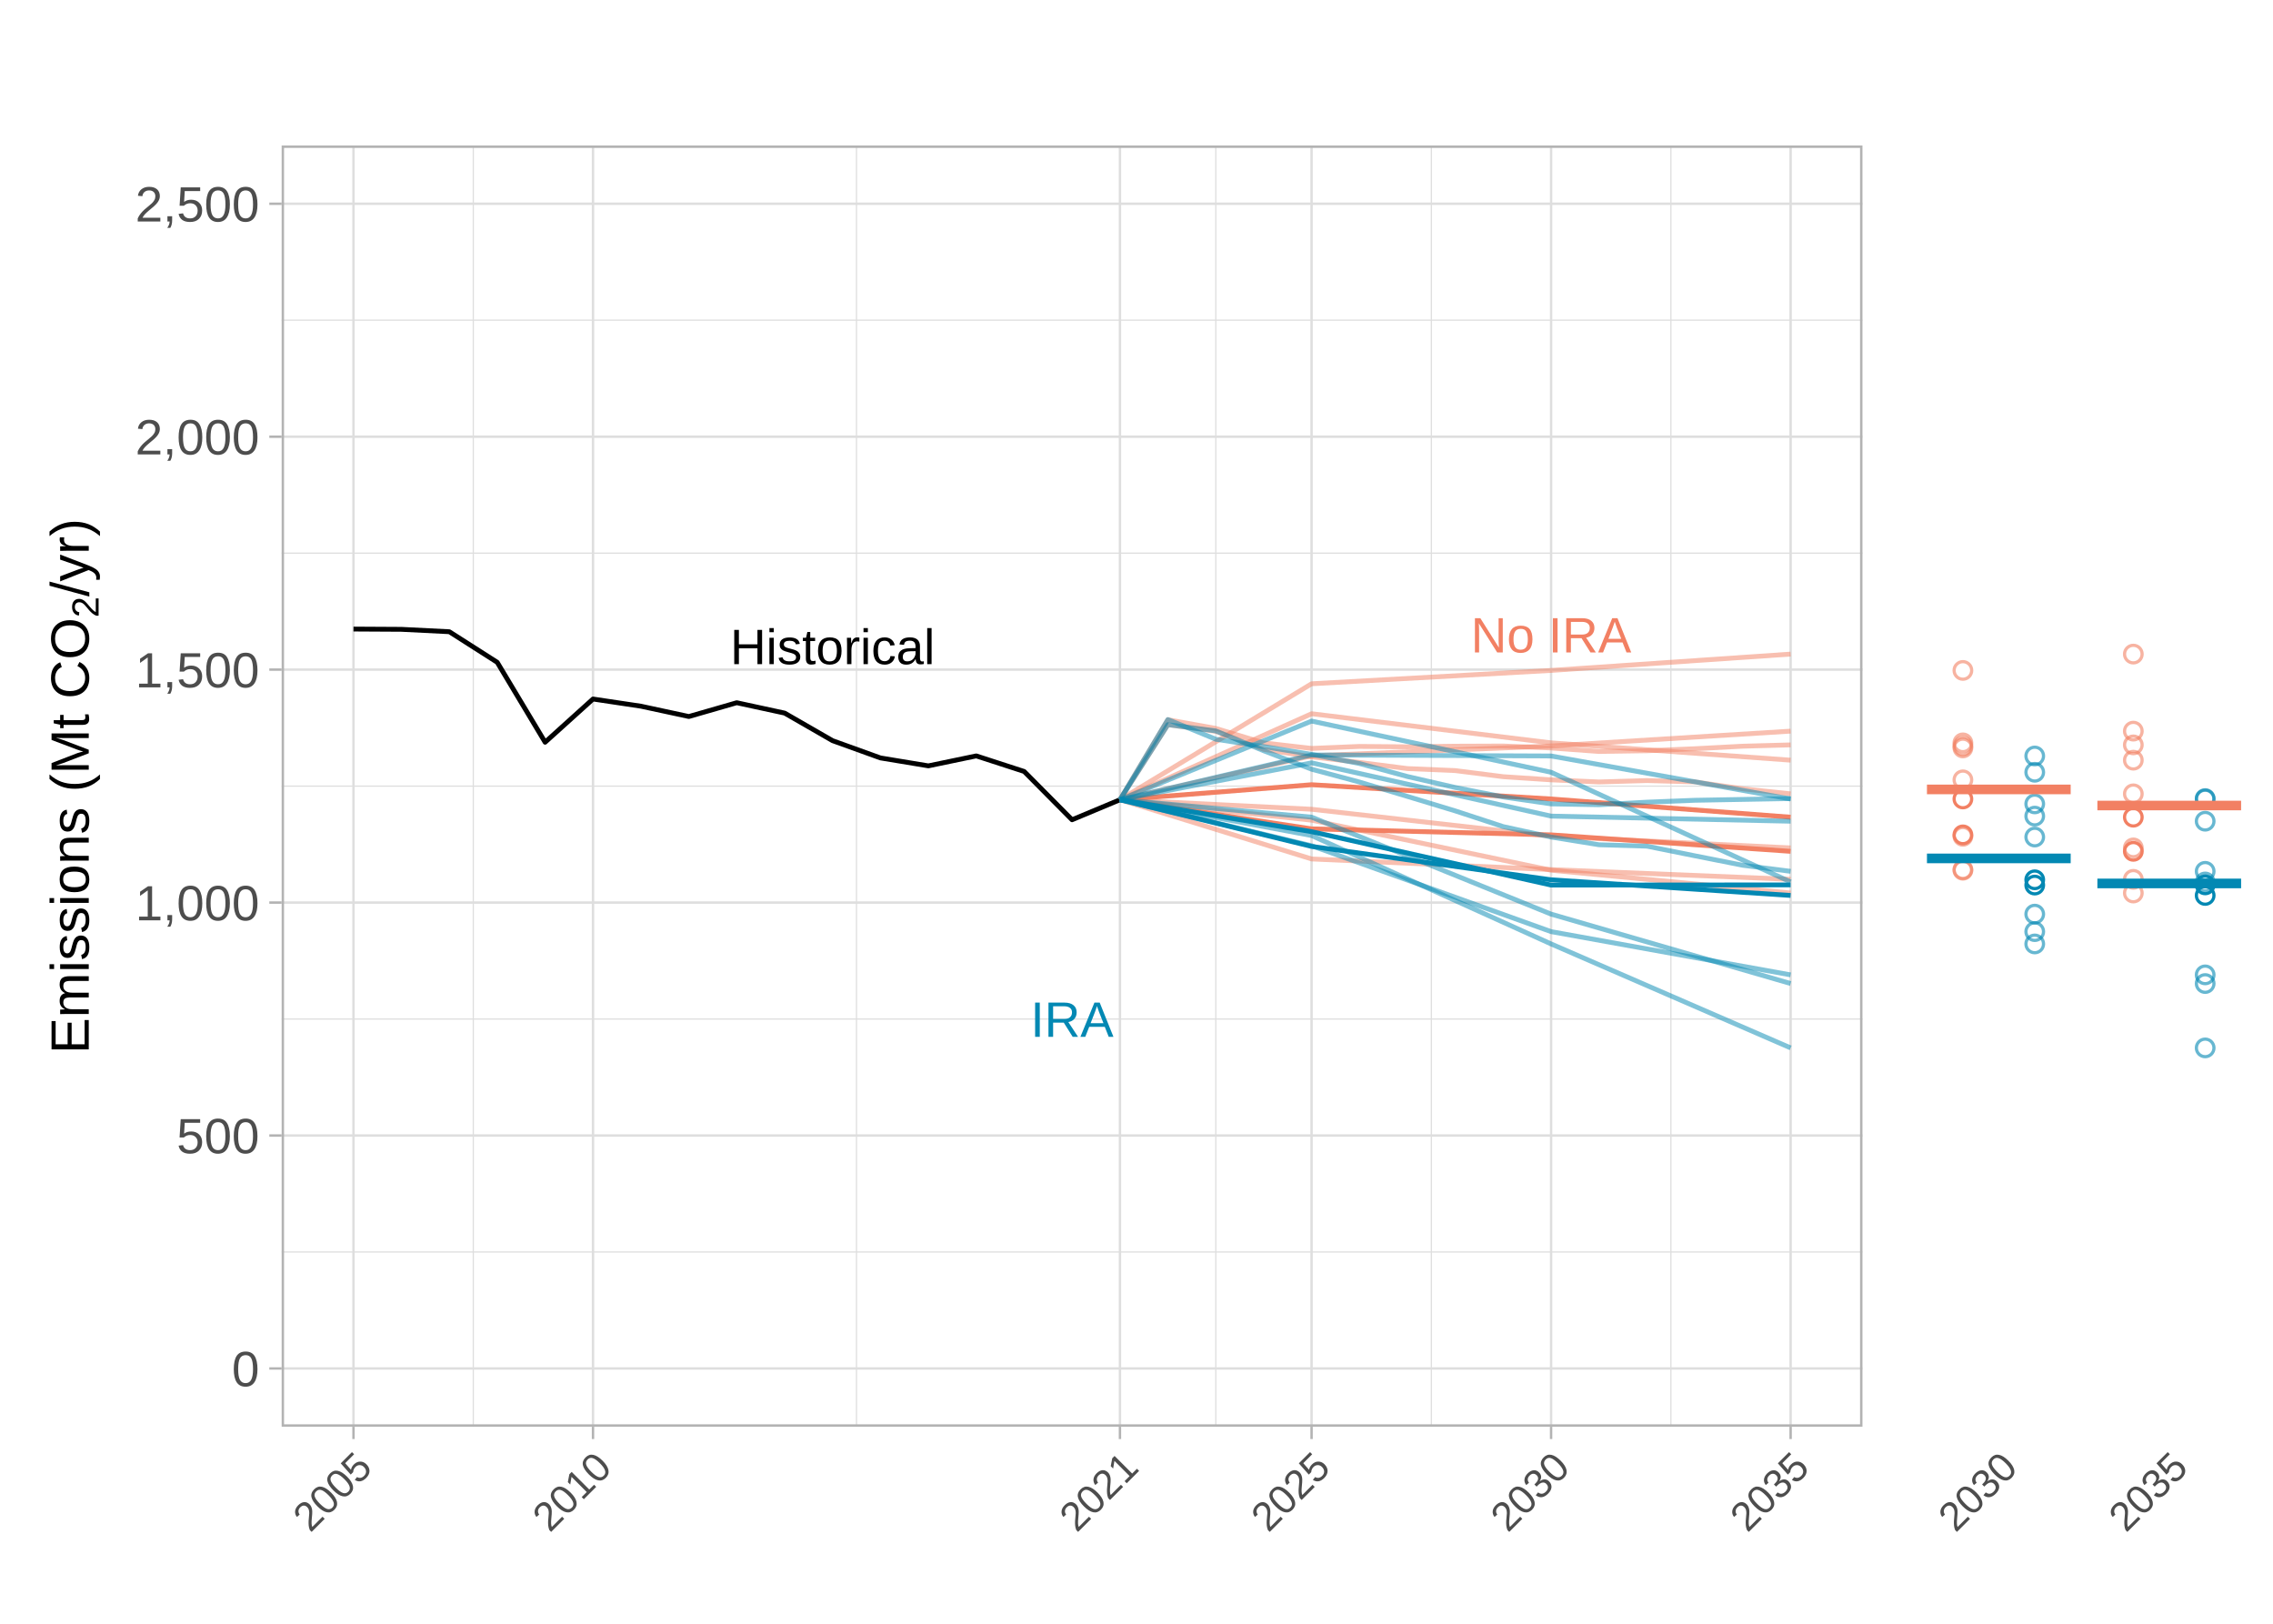
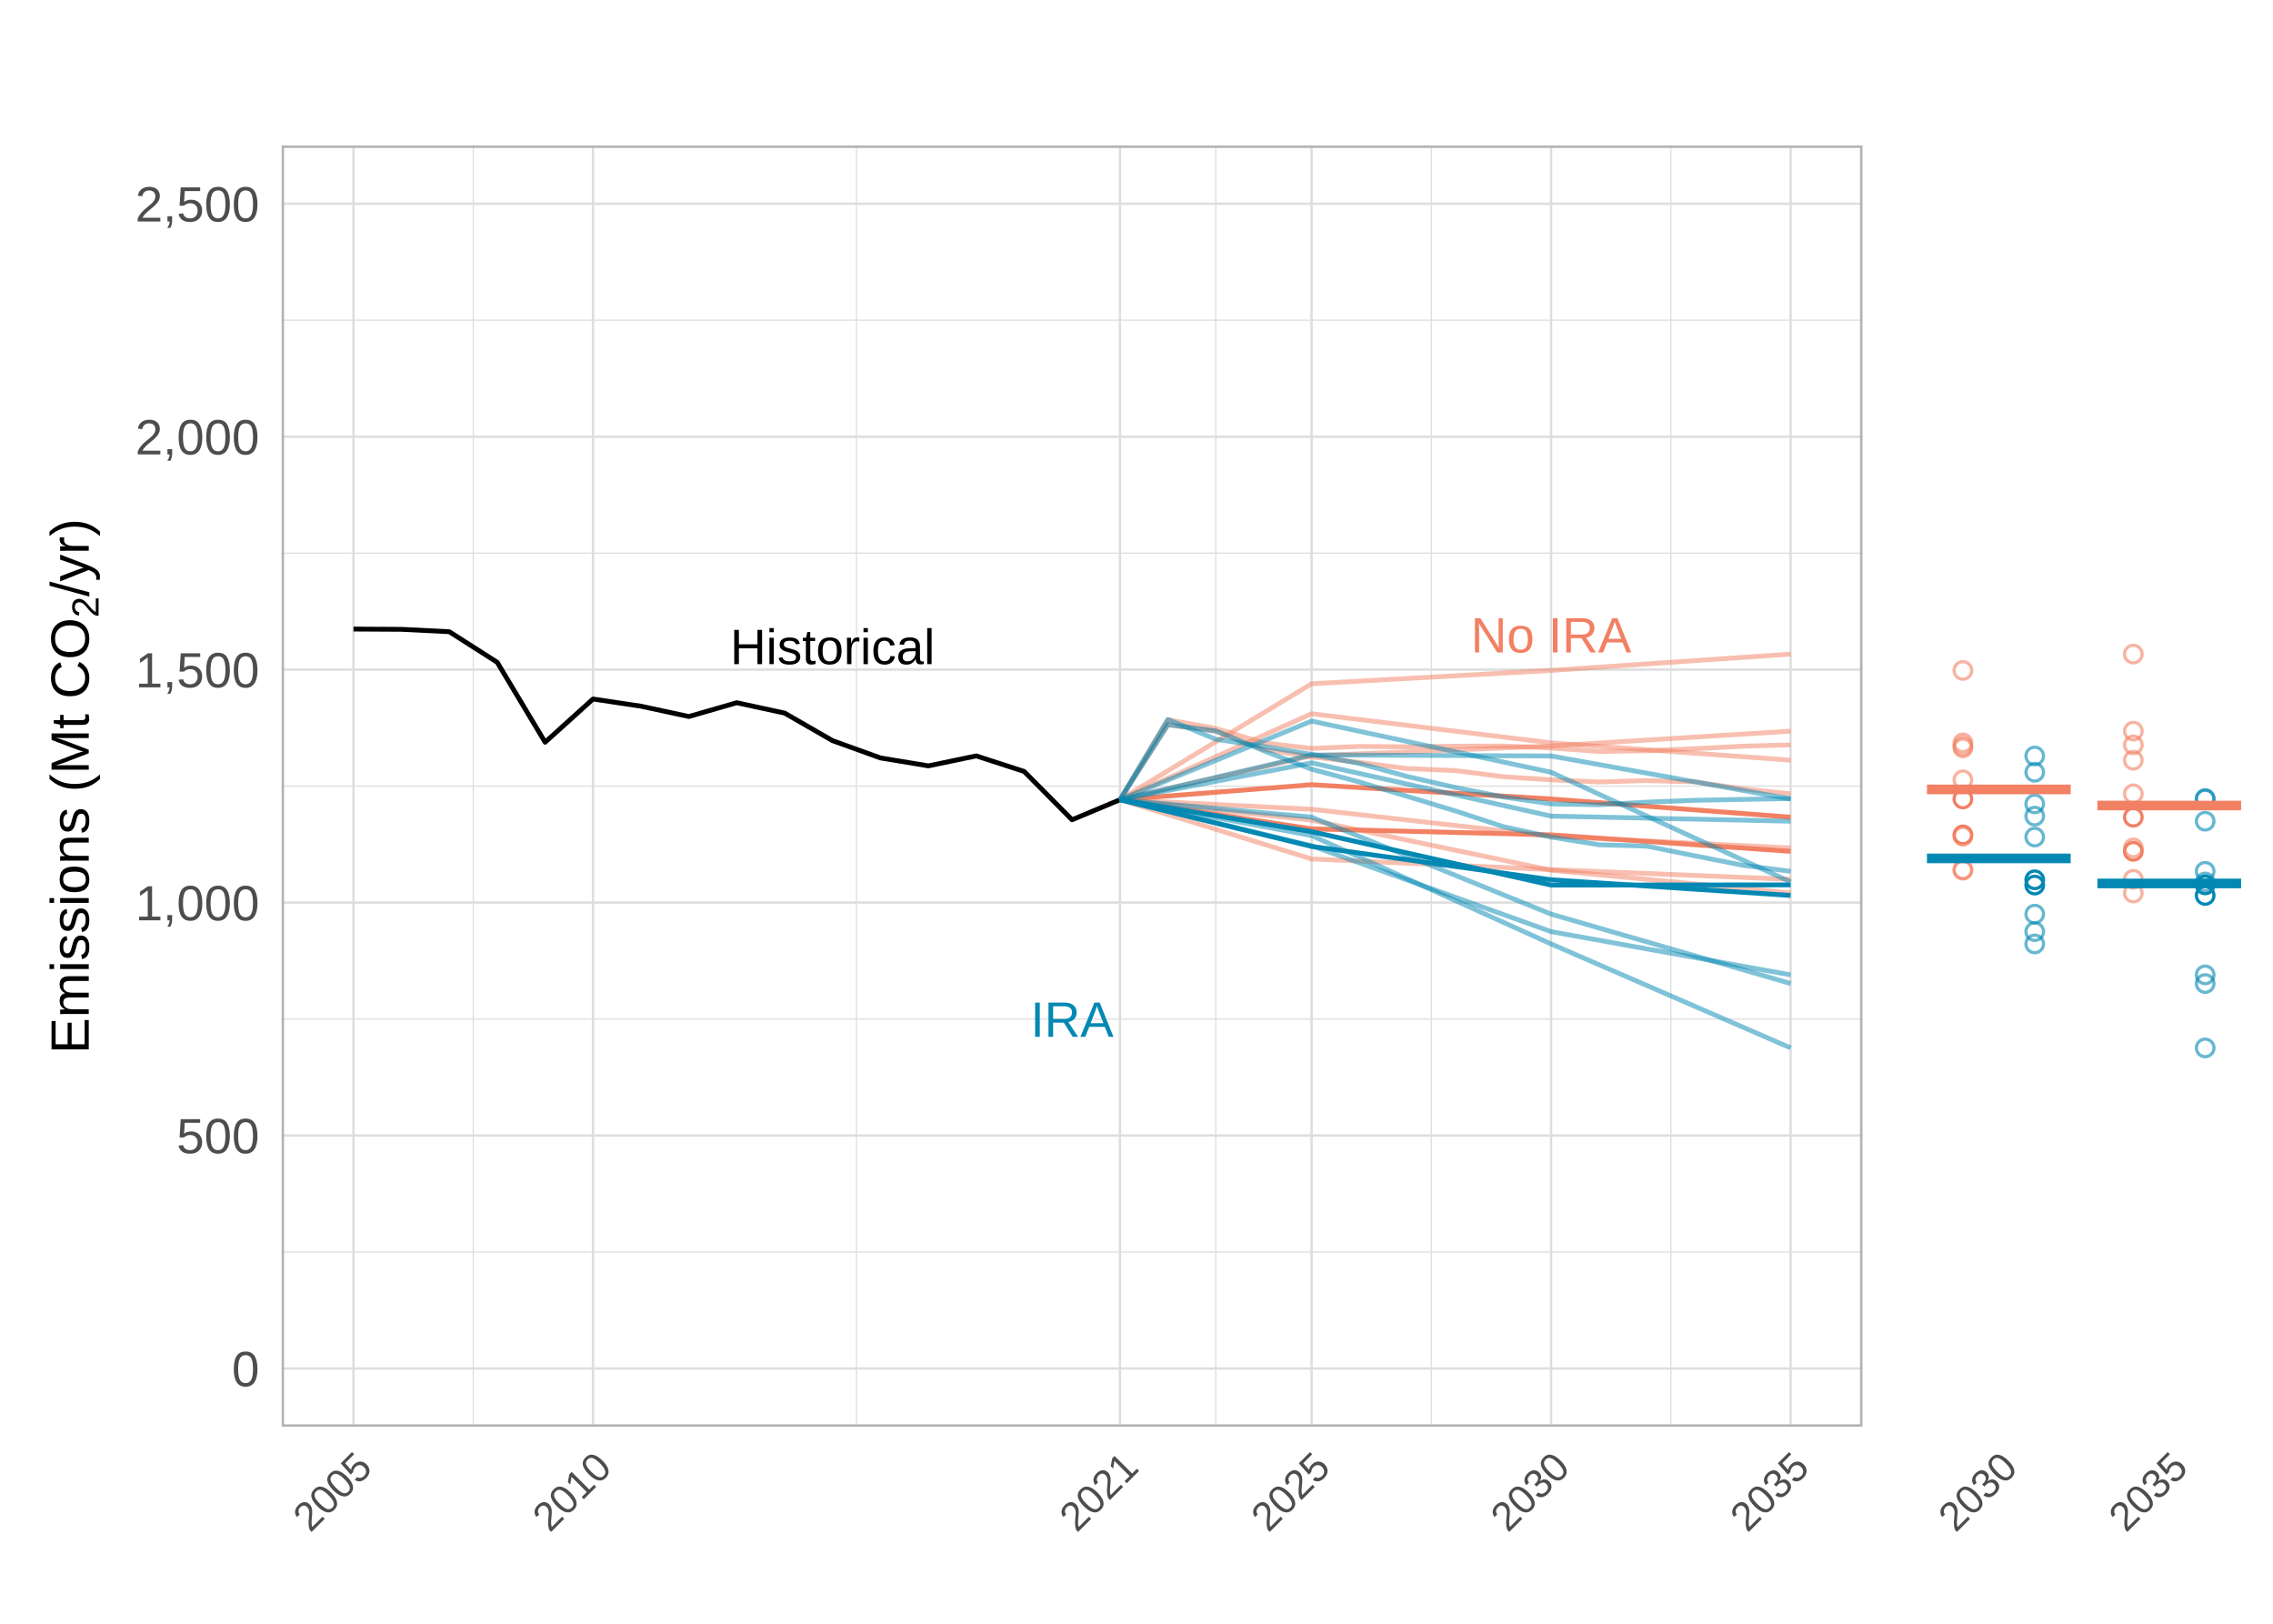
<svg xmlns="http://www.w3.org/2000/svg" class="svglite" width="504.00pt" height="360.00pt" viewBox="0 0 504.00 360.00">
  <defs>
    <style type="text/css">
    .svglite line, .svglite polyline, .svglite polygon, .svglite path, .svglite rect, .svglite circle {
      fill: none;
      stroke: #000000;
      stroke-linecap: round;
      stroke-linejoin: round;
      stroke-miterlimit: 10.00;
    }
    .svglite text {
      white-space: pre;
    }
  </style>
  </defs>
  <rect width="100%" height="100%" style="stroke: none; fill: #FFFFFF;" />
  <defs>
    <clipPath id="cpMC4wMHw1MDQuMDB8MC4wMHwzNjAuMDA=">
      <rect x="0.00" y="0.00" width="504.00" height="360.00" />
    </clipPath>
  </defs>
  <g clip-path="url(#cpMC4wMHw1MDQuMDB8MC4wMHwzNjAuMDA=)">
    <rect x="0" y="0.00" width="504.00" height="360.00" style="stroke-width: 1.07; stroke: #FFFFFF; fill: #FFFFFF;" />
  </g>
  <defs>
    <clipPath id="cpNS40OHw0MjIuOTR8NS40OHwzNTQuNTI=">
      <rect x="5.48" y="5.48" width="417.46" height="349.04" />
    </clipPath>
  </defs>
  <g clip-path="url(#cpNS40OHw0MjIuOTR8NS40OHwzNTQuNTI=)">
    <rect x="5.48" y="5.48" width="417.46" height="349.04" style="stroke-width: 1.07; stroke: #FFFFFF; fill: #FFFFFF;" />
  </g>
  <g clip-path="url(#cpMC4wMHw1MDQuMDB8MC4wMHwzNjAuMDA=)">
</g>
  <defs>
    <clipPath id="cpNjIuNDV8NDEyLjk3fDMyLjI2fDMxNi4zMg==">
      <rect x="62.45" y="32.26" width="350.52" height="284.06" />
    </clipPath>
  </defs>
  <g clip-path="url(#cpNjIuNDV8NDEyLjk3fDMyLjI2fDMxNi4zMg==)">
    <rect x="62.45" y="32.26" width="350.52" height="284.06" style="stroke-width: 1.07; stroke: none; fill: #FFFFFF;" />
    <polyline points="62.45,277.58 412.97,277.58 " style="stroke-width: 0.27; stroke: #DEDEDE; stroke-linecap: butt;" />
    <polyline points="62.45,225.93 412.97,225.93 " style="stroke-width: 0.27; stroke: #DEDEDE; stroke-linecap: butt;" />
    <polyline points="62.45,174.29 412.97,174.29 " style="stroke-width: 0.27; stroke: #DEDEDE; stroke-linecap: butt;" />
    <polyline points="62.45,122.64 412.97,122.64 " style="stroke-width: 0.27; stroke: #DEDEDE; stroke-linecap: butt;" />
    <polyline points="62.45,70.99 412.97,70.99 " style="stroke-width: 0.27; stroke: #DEDEDE; stroke-linecap: butt;" />
    <polyline points="104.94,316.32 104.94,32.26 " style="stroke-width: 0.27; stroke: #DEDEDE; stroke-linecap: butt;" />
    <polyline points="189.91,316.32 189.91,32.26 " style="stroke-width: 0.27; stroke: #DEDEDE; stroke-linecap: butt;" />
    <polyline points="269.58,316.32 269.58,32.26 " style="stroke-width: 0.27; stroke: #DEDEDE; stroke-linecap: butt;" />
    <polyline points="317.38,316.32 317.38,32.26 " style="stroke-width: 0.27; stroke: #DEDEDE; stroke-linecap: butt;" />
    <polyline points="370.49,316.32 370.49,32.26 " style="stroke-width: 0.27; stroke: #DEDEDE; stroke-linecap: butt;" />
    <polyline points="62.45,303.40 412.97,303.40 " style="stroke-width: 0.53; stroke: #DEDEDE; stroke-linecap: butt;" />
    <polyline points="62.45,251.76 412.97,251.76 " style="stroke-width: 0.53; stroke: #DEDEDE; stroke-linecap: butt;" />
    <polyline points="62.45,200.11 412.97,200.11 " style="stroke-width: 0.53; stroke: #DEDEDE; stroke-linecap: butt;" />
    <polyline points="62.45,148.46 412.97,148.46 " style="stroke-width: 0.53; stroke: #DEDEDE; stroke-linecap: butt;" />
    <polyline points="62.45,96.82 412.97,96.82 " style="stroke-width: 0.53; stroke: #DEDEDE; stroke-linecap: butt;" />
    <polyline points="62.45,45.17 412.97,45.17 " style="stroke-width: 0.53; stroke: #DEDEDE; stroke-linecap: butt;" />
    <polyline points="78.38,316.32 78.38,32.26 " style="stroke-width: 0.53; stroke: #DEDEDE; stroke-linecap: butt;" />
    <polyline points="131.49,316.32 131.49,32.26 " style="stroke-width: 0.53; stroke: #DEDEDE; stroke-linecap: butt;" />
    <polyline points="248.33,316.32 248.33,32.26 " style="stroke-width: 0.53; stroke: #DEDEDE; stroke-linecap: butt;" />
    <polyline points="290.82,316.32 290.82,32.26 " style="stroke-width: 0.53; stroke: #DEDEDE; stroke-linecap: butt;" />
    <polyline points="343.93,316.32 343.93,32.26 " style="stroke-width: 0.53; stroke: #DEDEDE; stroke-linecap: butt;" />
    <polyline points="397.04,316.32 397.04,32.26 " style="stroke-width: 0.53; stroke: #DEDEDE; stroke-linecap: butt;" />
    <polyline points="78.38,139.47 89.00,139.53 99.63,140.06 110.25,146.84 120.87,164.56 131.49,154.98 142.11,156.57 152.74,158.86 163.36,155.80 173.98,158.10 184.60,164.21 195.22,168.04 205.85,169.80 216.47,167.59 227.09,171.04 237.71,181.75 248.33,177.31 " style="stroke-width: 1.07; stroke-linecap: butt;" />
    <polyline points="248.33,177.31 290.82,173.98 343.93,177.14 397.04,181.18 " style="stroke-width: 1.07; stroke: #F28063; stroke-linecap: butt;" />
    <polyline points="248.33,177.31 290.82,179.42 343.93,185.42 397.04,187.99 " style="stroke-width: 1.07; stroke: #F28063; stroke-opacity: 0.50; stroke-linecap: butt;" />
    <polyline points="248.33,177.31 290.82,151.60 343.93,148.64 397.04,145.02 " style="stroke-width: 1.07; stroke: #F28063; stroke-opacity: 0.50; stroke-linecap: butt;" />
    <polyline points="248.33,177.31 290.82,183.77 343.93,185.10 397.04,188.75 " style="stroke-width: 1.07; stroke: #F28063; stroke-linecap: butt;" />
    <polyline points="248.33,177.31 290.82,167.56 343.93,165.39 397.04,162.10 " style="stroke-width: 1.07; stroke: #F28063; stroke-opacity: 0.50; stroke-linecap: butt;" />
    <polyline points="248.33,177.31 290.82,190.44 343.93,192.80 397.04,194.96 " style="stroke-width: 1.07; stroke: #F28063; stroke-opacity: 0.50; stroke-linecap: butt;" />
    <polyline points="248.33,177.31 258.96,160.67 269.58,162.14 280.20,166.14 290.82,167.79 301.44,169.04 312.06,170.40 322.69,170.85 333.31,172.20 343.93,172.90 354.55,173.37 365.17,173.06 375.80,173.35 386.42,174.89 397.04,176.00 " style="stroke-width: 1.07; stroke: #F28063; stroke-opacity: 0.50; stroke-linecap: butt;" />
    <polyline points="248.33,177.31 290.82,158.24 343.93,164.70 397.04,168.54 " style="stroke-width: 1.07; stroke: #F28063; stroke-opacity: 0.50; stroke-linecap: butt;" />
    <polyline points="248.33,177.31 290.82,181.84 343.93,192.94 397.04,197.99 " style="stroke-width: 1.07; stroke: #F28063; stroke-opacity: 0.50; stroke-linecap: butt;" />
    <polyline points="248.33,177.31 258.96,159.57 269.58,161.50 280.20,164.71 290.82,165.93 301.44,165.49 312.06,165.58 322.69,165.44 333.31,165.40 343.93,165.83 354.55,166.61 365.17,166.45 375.80,166.00 386.42,165.44 397.04,165.15 " style="stroke-width: 1.07; stroke: #F28063; stroke-opacity: 0.50; stroke-linecap: butt;" />
    <polyline points="248.33,177.31 290.82,184.39 343.93,196.23 397.04,196.19 " style="stroke-width: 1.07; stroke: #0388B3; stroke-linecap: butt;" />
    <polyline points="248.33,177.31 290.82,181.17 343.93,202.67 397.04,218.06 " style="stroke-width: 1.07; stroke: #0388B3; stroke-opacity: 0.50; stroke-linecap: butt;" />
    <polyline points="248.33,177.31 290.82,169.13 343.93,180.94 397.04,182.07 " style="stroke-width: 1.07; stroke: #0388B3; stroke-opacity: 0.50; stroke-linecap: butt;" />
    <polyline points="248.33,177.31 290.82,187.66 343.93,195.06 397.04,198.53 " style="stroke-width: 1.07; stroke: #0388B3; stroke-linecap: butt;" />
    <polyline points="248.33,177.31 290.82,167.38 343.93,167.61 397.04,177.15 " style="stroke-width: 1.07; stroke: #0388B3; stroke-opacity: 0.50; stroke-linecap: butt;" />
    <polyline points="248.33,177.31 290.82,187.51 343.93,206.55 397.04,216.14 " style="stroke-width: 1.07; stroke: #0388B3; stroke-opacity: 0.50; stroke-linecap: butt;" />
    <polyline points="248.33,177.31 258.96,160.67 269.58,162.05 280.20,166.45 290.82,170.54 301.44,173.39 312.06,176.57 322.69,179.79 333.31,183.27 343.93,185.58 354.55,187.29 365.17,187.60 375.80,189.74 386.42,191.84 397.04,193.18 " style="stroke-width: 1.07; stroke: #0388B3; stroke-opacity: 0.50; stroke-linecap: butt;" />
    <polyline points="248.33,177.31 290.82,159.87 343.93,171.22 397.04,195.54 " style="stroke-width: 1.07; stroke: #0388B3; stroke-opacity: 0.50; stroke-linecap: butt;" />
    <polyline points="248.33,177.31 290.82,185.25 343.93,209.28 397.04,232.33 " style="stroke-width: 1.07; stroke: #0388B3; stroke-opacity: 0.50; stroke-linecap: butt;" />
    <polyline points="248.33,177.31 258.96,159.53 269.58,163.90 280.20,165.52 290.82,167.26 301.44,169.28 312.06,172.16 322.69,174.60 333.31,176.69 343.93,178.23 354.55,178.42 365.17,177.85 375.80,177.43 386.42,177.24 397.04,177.05 " style="stroke-width: 1.07; stroke: #0388B3; stroke-opacity: 0.50; stroke-linecap: butt;" />
    <text x="184.60" y="147.25" text-anchor="middle" style="font-size: 11.04px; font-family: &quot;Arial&quot;;" textLength="45.35px" lengthAdjust="spacingAndGlyphs">Historical</text>
    <text x="343.93" y="144.66" text-anchor="middle" style="font-size: 11.04px;fill: #F28063; font-family: &quot;Arial&quot;;" textLength="35.55px" lengthAdjust="spacingAndGlyphs">No IRA</text>
    <text x="237.71" y="229.88" text-anchor="middle" style="font-size: 11.04px;fill: #0388B3; font-family: &quot;Arial&quot;;" textLength="18.39px" lengthAdjust="spacingAndGlyphs">IRA</text>
    <rect x="62.45" y="32.26" width="350.52" height="284.06" style="stroke-width: 1.07; stroke: #B3B3B3;" />
  </g>
  <g clip-path="url(#cpMC4wMHw1MDQuMDB8MC4wMHwzNjAuMDA=)">
    <text x="57.52" y="307.34" text-anchor="end" style="font-size: 11.00px;fill: #4D4D4D; font-family: &quot;Arial&quot;;" textLength="6.12px" lengthAdjust="spacingAndGlyphs">0</text>
    <text x="57.52" y="255.69" text-anchor="end" style="font-size: 11.00px;fill: #4D4D4D; font-family: &quot;Arial&quot;;" textLength="18.36px" lengthAdjust="spacingAndGlyphs">500</text>
    <text x="57.52" y="204.05" text-anchor="end" style="font-size: 11.00px;fill: #4D4D4D; font-family: &quot;Arial&quot;;" textLength="27.54px" lengthAdjust="spacingAndGlyphs">1,000</text>
    <text x="57.52" y="152.40" text-anchor="end" style="font-size: 11.00px;fill: #4D4D4D; font-family: &quot;Arial&quot;;" textLength="27.54px" lengthAdjust="spacingAndGlyphs">1,500</text>
    <text x="57.52" y="100.75" text-anchor="end" style="font-size: 11.00px;fill: #4D4D4D; font-family: &quot;Arial&quot;;" textLength="27.54px" lengthAdjust="spacingAndGlyphs">2,000</text>
    <text x="57.52" y="49.11" text-anchor="end" style="font-size: 11.00px;fill: #4D4D4D; font-family: &quot;Arial&quot;;" textLength="27.54px" lengthAdjust="spacingAndGlyphs">2,500</text>
-     <polyline points="59.71,303.40 62.45,303.40 " style="stroke-width: 0.53; stroke: #B3B3B3; stroke-linecap: butt;" />
-     <polyline points="59.71,251.76 62.45,251.76 " style="stroke-width: 0.53; stroke: #B3B3B3; stroke-linecap: butt;" />
-     <polyline points="59.71,200.11 62.45,200.11 " style="stroke-width: 0.53; stroke: #B3B3B3; stroke-linecap: butt;" />
-     <polyline points="59.71,148.46 62.45,148.46 " style="stroke-width: 0.53; stroke: #B3B3B3; stroke-linecap: butt;" />
-     <polyline points="59.71,96.82 62.45,96.82 " style="stroke-width: 0.53; stroke: #B3B3B3; stroke-linecap: butt;" />
-     <polyline points="59.71,45.17 62.45,45.17 " style="stroke-width: 0.53; stroke: #B3B3B3; stroke-linecap: butt;" />
-     <polyline points="78.38,319.05 78.38,316.32 " style="stroke-width: 0.53; stroke: #B3B3B3; stroke-linecap: butt;" />
-     <polyline points="131.49,319.05 131.49,316.32 " style="stroke-width: 0.53; stroke: #B3B3B3; stroke-linecap: butt;" />
-     <polyline points="248.33,319.05 248.33,316.32 " style="stroke-width: 0.53; stroke: #B3B3B3; stroke-linecap: butt;" />
-     <polyline points="290.82,319.05 290.82,316.32 " style="stroke-width: 0.53; stroke: #B3B3B3; stroke-linecap: butt;" />
-     <polyline points="343.93,319.05 343.93,316.32 " style="stroke-width: 0.53; stroke: #B3B3B3; stroke-linecap: butt;" />
-     <polyline points="397.04,319.05 397.04,316.32 " style="stroke-width: 0.53; stroke: #B3B3B3; stroke-linecap: butt;" />
    <text transform="translate(82.94,325.80) rotate(-45)" text-anchor="end" style="font-size: 9.00px;fill: #4D4D4D; font-family: &quot;Arial&quot;;" textLength="20.02px" lengthAdjust="spacingAndGlyphs">2005</text>
    <text transform="translate(136.05,325.80) rotate(-45)" text-anchor="end" style="font-size: 9.00px;fill: #4D4D4D; font-family: &quot;Arial&quot;;" textLength="20.02px" lengthAdjust="spacingAndGlyphs">2010</text>
    <text transform="translate(252.89,325.80) rotate(-45)" text-anchor="end" style="font-size: 9.00px;fill: #4D4D4D; font-family: &quot;Arial&quot;;" textLength="20.02px" lengthAdjust="spacingAndGlyphs">2021</text>
    <text transform="translate(295.38,325.80) rotate(-45)" text-anchor="end" style="font-size: 9.00px;fill: #4D4D4D; font-family: &quot;Arial&quot;;" textLength="20.02px" lengthAdjust="spacingAndGlyphs">2025</text>
    <text transform="translate(348.49,325.80) rotate(-45)" text-anchor="end" style="font-size: 9.00px;fill: #4D4D4D; font-family: &quot;Arial&quot;;" textLength="20.02px" lengthAdjust="spacingAndGlyphs">2030</text>
    <text transform="translate(401.60,325.80) rotate(-45)" text-anchor="end" style="font-size: 9.00px;fill: #4D4D4D; font-family: &quot;Arial&quot;;" textLength="20.02px" lengthAdjust="spacingAndGlyphs">2035</text>
    <text transform="translate(19.68,233.64) rotate(-90)" style="font-size: 12.00px; font-family: &quot;Arial&quot;;" textLength="87.36px" lengthAdjust="spacingAndGlyphs">Emissions (Mt C</text>
    <text transform="translate(19.68,146.27) rotate(-90)" style="font-size: 12.00px; font-family: &quot;Arial&quot;;" textLength="9.34px" lengthAdjust="spacingAndGlyphs">O</text>
    <text transform="translate(21.86,136.93) rotate(-90)" style="font-size: 8.40px; font-family: &quot;Arial&quot;;" textLength="4.67px" lengthAdjust="spacingAndGlyphs">2</text>
    <text transform="translate(19.68,132.27) rotate(-90)" style="font-size: 12.00px; font-family: &quot;Arial&quot;;" textLength="17.33px" lengthAdjust="spacingAndGlyphs">/yr)</text>
  </g>
  <defs>
    <clipPath id="cpNDIyLjk0fDQ2MC43M3w1LjQ4fDM1NC41Mg==">
      <rect x="422.94" y="5.48" width="37.79" height="349.04" />
    </clipPath>
  </defs>
  <g clip-path="url(#cpNDIyLjk0fDQ2MC43M3w1LjQ4fDM1NC41Mg==)">
    <rect x="422.94" y="5.48" width="37.79" height="349.04" style="stroke-width: 1.07; stroke: #FFFFFF; fill: #FFFFFF;" />
  </g>
  <g clip-path="url(#cpMC4wMHw1MDQuMDB8MC4wMHwzNjAuMDA=)">
</g>
  <defs>
    <clipPath id="cpNDI1LjY4fDQ2MC43M3wzMi4yNnwzMTYuMzI=">
      <rect x="425.68" y="32.26" width="35.05" height="284.06" />
    </clipPath>
  </defs>
  <g clip-path="url(#cpNDI1LjY4fDQ2MC43M3wzMi4yNnwzMTYuMzI=)">
    <rect x="425.68" y="32.26" width="35.05" height="284.06" style="stroke-width: 1.07; stroke: none; fill: #FFFFFF;" />
    <circle cx="451.17" cy="178.23" r="1.95" style="stroke-width: 0.71; stroke: #0388B3; stroke-opacity: 0.60;" />
    <circle cx="435.24" cy="165.83" r="1.95" style="stroke-width: 0.71; stroke: #F28063; stroke-opacity: 0.60;" />
    <circle cx="451.17" cy="202.67" r="1.95" style="stroke-width: 0.71; stroke: #0388B3; stroke-opacity: 0.60;" />
    <circle cx="435.24" cy="185.42" r="1.95" style="stroke-width: 0.71; stroke: #F28063; stroke-opacity: 0.60;" />
    <circle cx="451.17" cy="180.94" r="1.95" style="stroke-width: 0.71; stroke: #0388B3; stroke-opacity: 0.60;" />
    <circle cx="435.24" cy="148.64" r="1.95" style="stroke-width: 0.71; stroke: #F28063; stroke-opacity: 0.60;" />
    <circle cx="451.17" cy="195.06" r="1.95" style="stroke-width: 0.71; stroke: #0388B3;" />
    <circle cx="435.24" cy="185.10" r="1.95" style="stroke-width: 0.71; stroke: #F28063;" />
    <circle cx="451.17" cy="167.61" r="1.95" style="stroke-width: 0.71; stroke: #0388B3; stroke-opacity: 0.60;" />
    <circle cx="435.24" cy="165.39" r="1.95" style="stroke-width: 0.71; stroke: #F28063; stroke-opacity: 0.60;" />
    <circle cx="451.17" cy="206.55" r="1.95" style="stroke-width: 0.71; stroke: #0388B3; stroke-opacity: 0.60;" />
    <circle cx="435.24" cy="192.80" r="1.95" style="stroke-width: 0.71; stroke: #F28063; stroke-opacity: 0.60;" />
    <circle cx="451.17" cy="185.58" r="1.95" style="stroke-width: 0.71; stroke: #0388B3; stroke-opacity: 0.60;" />
    <circle cx="435.24" cy="172.90" r="1.95" style="stroke-width: 0.71; stroke: #F28063; stroke-opacity: 0.60;" />
    <circle cx="451.17" cy="171.22" r="1.95" style="stroke-width: 0.71; stroke: #0388B3; stroke-opacity: 0.60;" />
    <circle cx="435.24" cy="164.70" r="1.95" style="stroke-width: 0.71; stroke: #F28063; stroke-opacity: 0.60;" />
    <circle cx="451.17" cy="209.28" r="1.95" style="stroke-width: 0.71; stroke: #0388B3; stroke-opacity: 0.60;" />
    <circle cx="435.24" cy="192.94" r="1.95" style="stroke-width: 0.71; stroke: #F28063; stroke-opacity: 0.60;" />
    <circle cx="451.17" cy="196.23" r="1.95" style="stroke-width: 0.71; stroke: #0388B3;" />
    <circle cx="435.24" cy="177.14" r="1.95" style="stroke-width: 0.71; stroke: #F28063;" />
    <line x1="427.27" y1="175.02" x2="459.14" y2="175.02" style="stroke-width: 2.13; stroke: #F28063; stroke-linecap: butt;" />
    <line x1="427.27" y1="190.32" x2="459.14" y2="190.32" style="stroke-width: 2.13; stroke: #0388B3; stroke-linecap: butt;" />
  </g>
  <g clip-path="url(#cpMC4wMHw1MDQuMDB8MC4wMHwzNjAuMDA=)">
    <text transform="translate(447.76,325.80) rotate(-45)" text-anchor="end" style="font-size: 9.00px;fill: #4D4D4D; font-family: &quot;Arial&quot;;" textLength="20.02px" lengthAdjust="spacingAndGlyphs">2030</text>
  </g>
  <defs>
    <clipPath id="cpNDYwLjczfDQ5OC41Mnw1LjQ4fDM1NC41Mg==">
      <rect x="460.73" y="5.48" width="37.79" height="349.04" />
    </clipPath>
  </defs>
  <g clip-path="url(#cpNDYwLjczfDQ5OC41Mnw1LjQ4fDM1NC41Mg==)">
    <rect x="460.73" y="5.48" width="37.79" height="349.04" style="stroke-width: 1.07; stroke: #FFFFFF; fill: #FFFFFF;" />
  </g>
  <g clip-path="url(#cpMC4wMHw1MDQuMDB8MC4wMHwzNjAuMDA=)">
</g>
  <defs>
    <clipPath id="cpNDYzLjQ3fDQ5OC41MnwzMi4yNnwzMTYuMzI=">
      <rect x="463.47" y="32.26" width="35.05" height="284.06" />
    </clipPath>
  </defs>
  <g clip-path="url(#cpNDYzLjQ3fDQ5OC41MnwzMi4yNnwzMTYuMzI=)">
    <rect x="463.47" y="32.26" width="35.05" height="284.06" style="stroke-width: 1.07; stroke: none; fill: #FFFFFF;" />
    <circle cx="488.96" cy="177.05" r="1.95" style="stroke-width: 0.71; stroke: #0388B3; stroke-opacity: 0.60;" />
    <circle cx="473.03" cy="165.15" r="1.95" style="stroke-width: 0.71; stroke: #F28063; stroke-opacity: 0.60;" />
    <circle cx="488.96" cy="218.06" r="1.95" style="stroke-width: 0.71; stroke: #0388B3; stroke-opacity: 0.60;" />
    <circle cx="473.03" cy="187.99" r="1.95" style="stroke-width: 0.71; stroke: #F28063; stroke-opacity: 0.60;" />
    <circle cx="488.96" cy="182.07" r="1.95" style="stroke-width: 0.71; stroke: #0388B3; stroke-opacity: 0.60;" />
    <circle cx="473.03" cy="145.02" r="1.95" style="stroke-width: 0.71; stroke: #F28063; stroke-opacity: 0.60;" />
    <circle cx="488.96" cy="198.53" r="1.95" style="stroke-width: 0.71; stroke: #0388B3;" />
    <circle cx="473.03" cy="188.75" r="1.95" style="stroke-width: 0.71; stroke: #F28063;" />
    <circle cx="488.96" cy="177.15" r="1.95" style="stroke-width: 0.71; stroke: #0388B3; stroke-opacity: 0.60;" />
    <circle cx="473.03" cy="162.10" r="1.95" style="stroke-width: 0.71; stroke: #F28063; stroke-opacity: 0.60;" />
    <circle cx="488.96" cy="216.14" r="1.95" style="stroke-width: 0.71; stroke: #0388B3; stroke-opacity: 0.60;" />
    <circle cx="473.03" cy="194.96" r="1.95" style="stroke-width: 0.71; stroke: #F28063; stroke-opacity: 0.60;" />
    <circle cx="488.96" cy="193.18" r="1.95" style="stroke-width: 0.71; stroke: #0388B3; stroke-opacity: 0.60;" />
    <circle cx="473.03" cy="176.00" r="1.95" style="stroke-width: 0.71; stroke: #F28063; stroke-opacity: 0.60;" />
    <circle cx="488.96" cy="195.54" r="1.95" style="stroke-width: 0.71; stroke: #0388B3; stroke-opacity: 0.60;" />
    <circle cx="473.03" cy="168.54" r="1.95" style="stroke-width: 0.71; stroke: #F28063; stroke-opacity: 0.60;" />
    <circle cx="488.96" cy="232.33" r="1.95" style="stroke-width: 0.71; stroke: #0388B3; stroke-opacity: 0.60;" />
    <circle cx="473.03" cy="197.99" r="1.95" style="stroke-width: 0.71; stroke: #F28063; stroke-opacity: 0.60;" />
    <circle cx="488.96" cy="196.19" r="1.95" style="stroke-width: 0.71; stroke: #0388B3;" />
    <circle cx="473.03" cy="181.18" r="1.95" style="stroke-width: 0.71; stroke: #F28063;" />
    <line x1="465.06" y1="178.59" x2="496.93" y2="178.59" style="stroke-width: 2.13; stroke: #F28063; stroke-linecap: butt;" />
    <line x1="465.06" y1="195.87" x2="496.93" y2="195.87" style="stroke-width: 2.13; stroke: #0388B3; stroke-linecap: butt;" />
  </g>
  <g clip-path="url(#cpMC4wMHw1MDQuMDB8MC4wMHwzNjAuMDA=)">
    <text transform="translate(485.55,325.80) rotate(-45)" text-anchor="end" style="font-size: 9.00px;fill: #4D4D4D; font-family: &quot;Arial&quot;;" textLength="20.02px" lengthAdjust="spacingAndGlyphs">2035</text>
  </g>
</svg>
